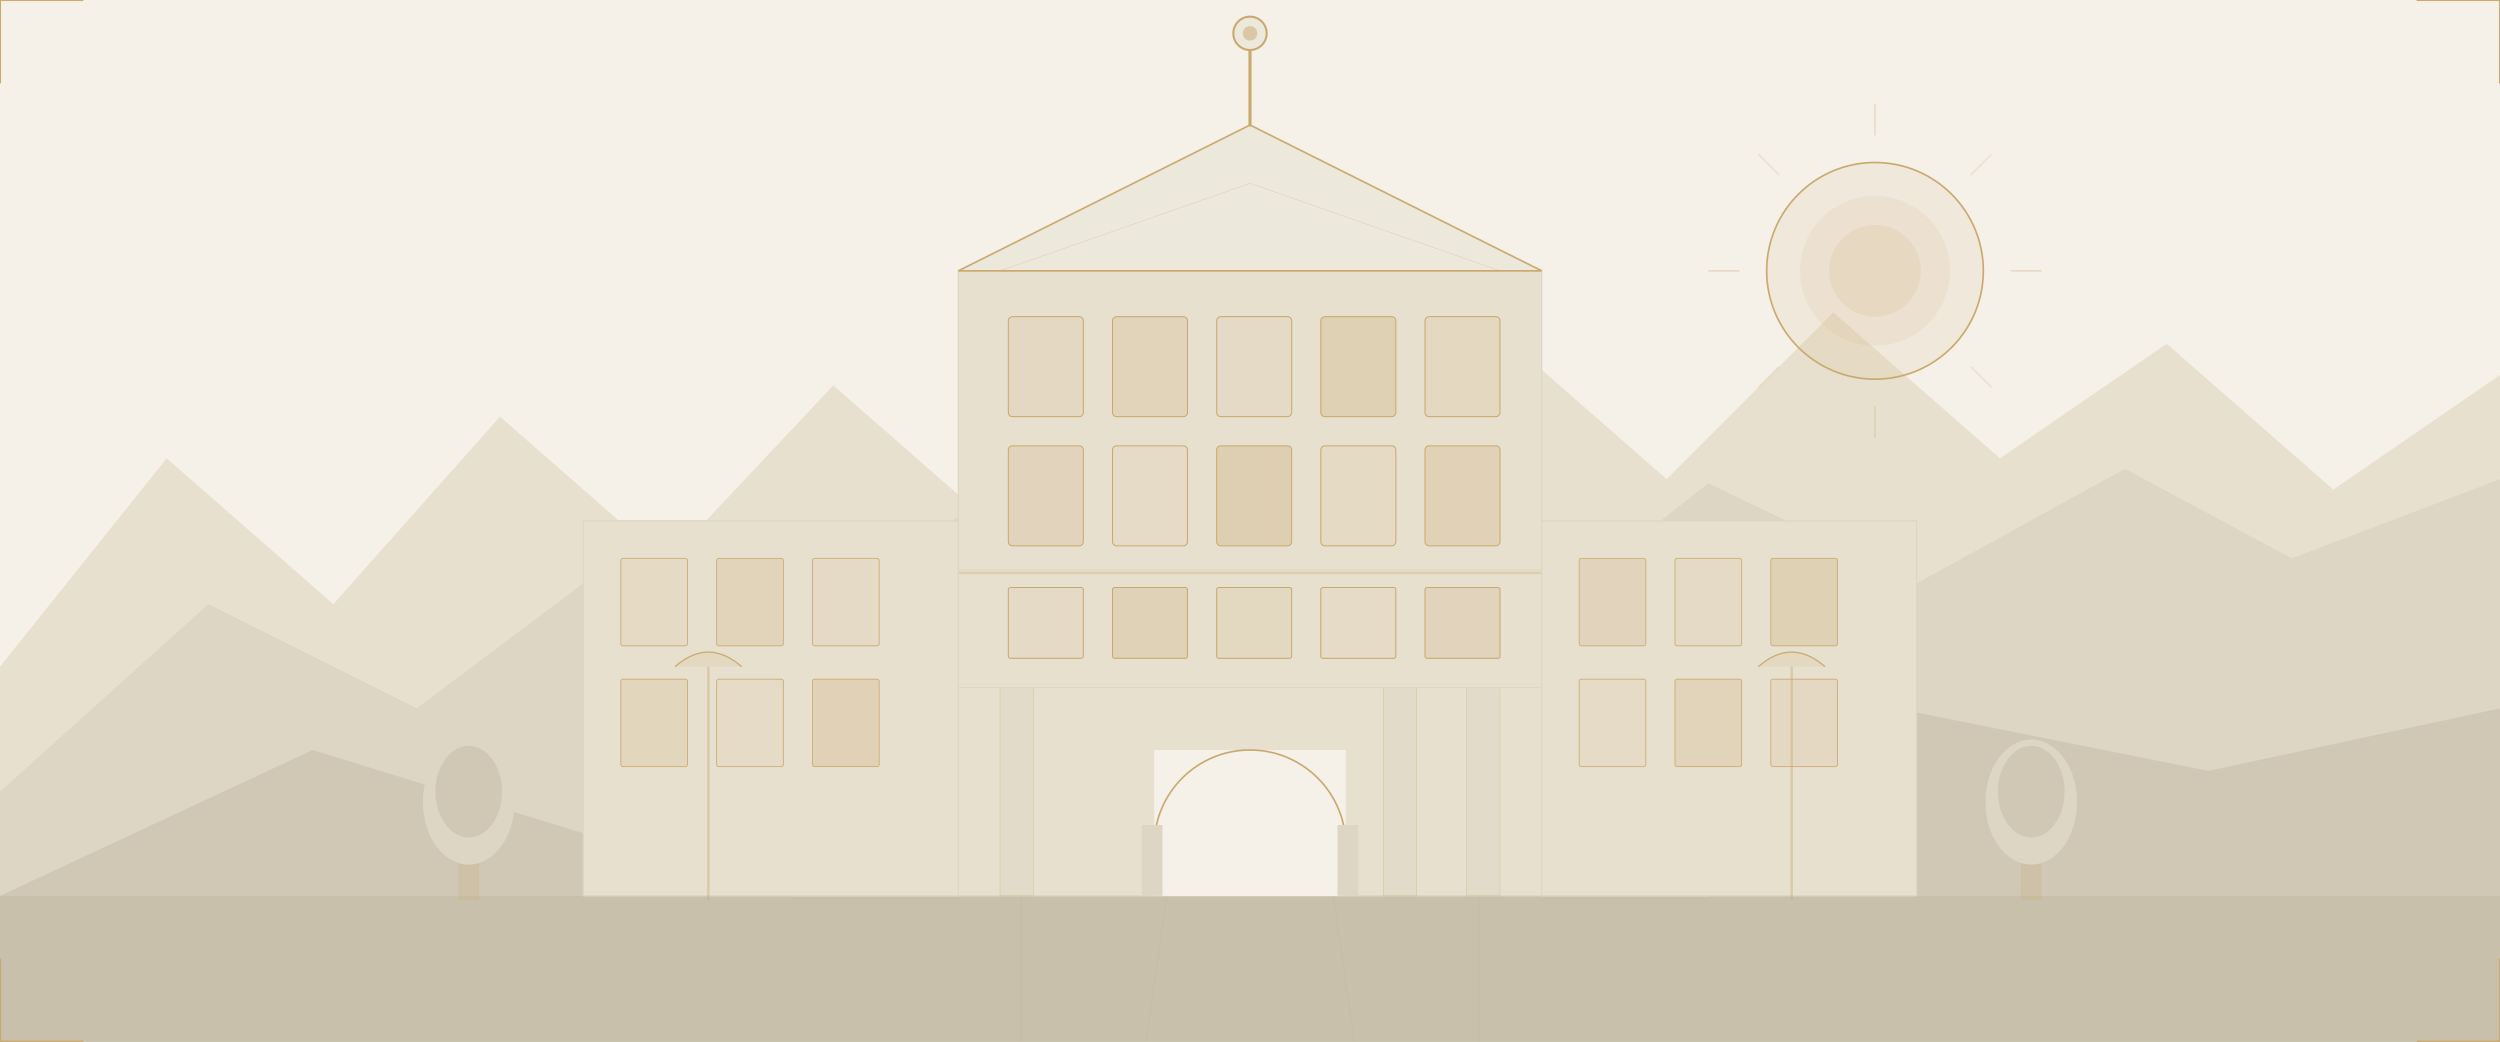
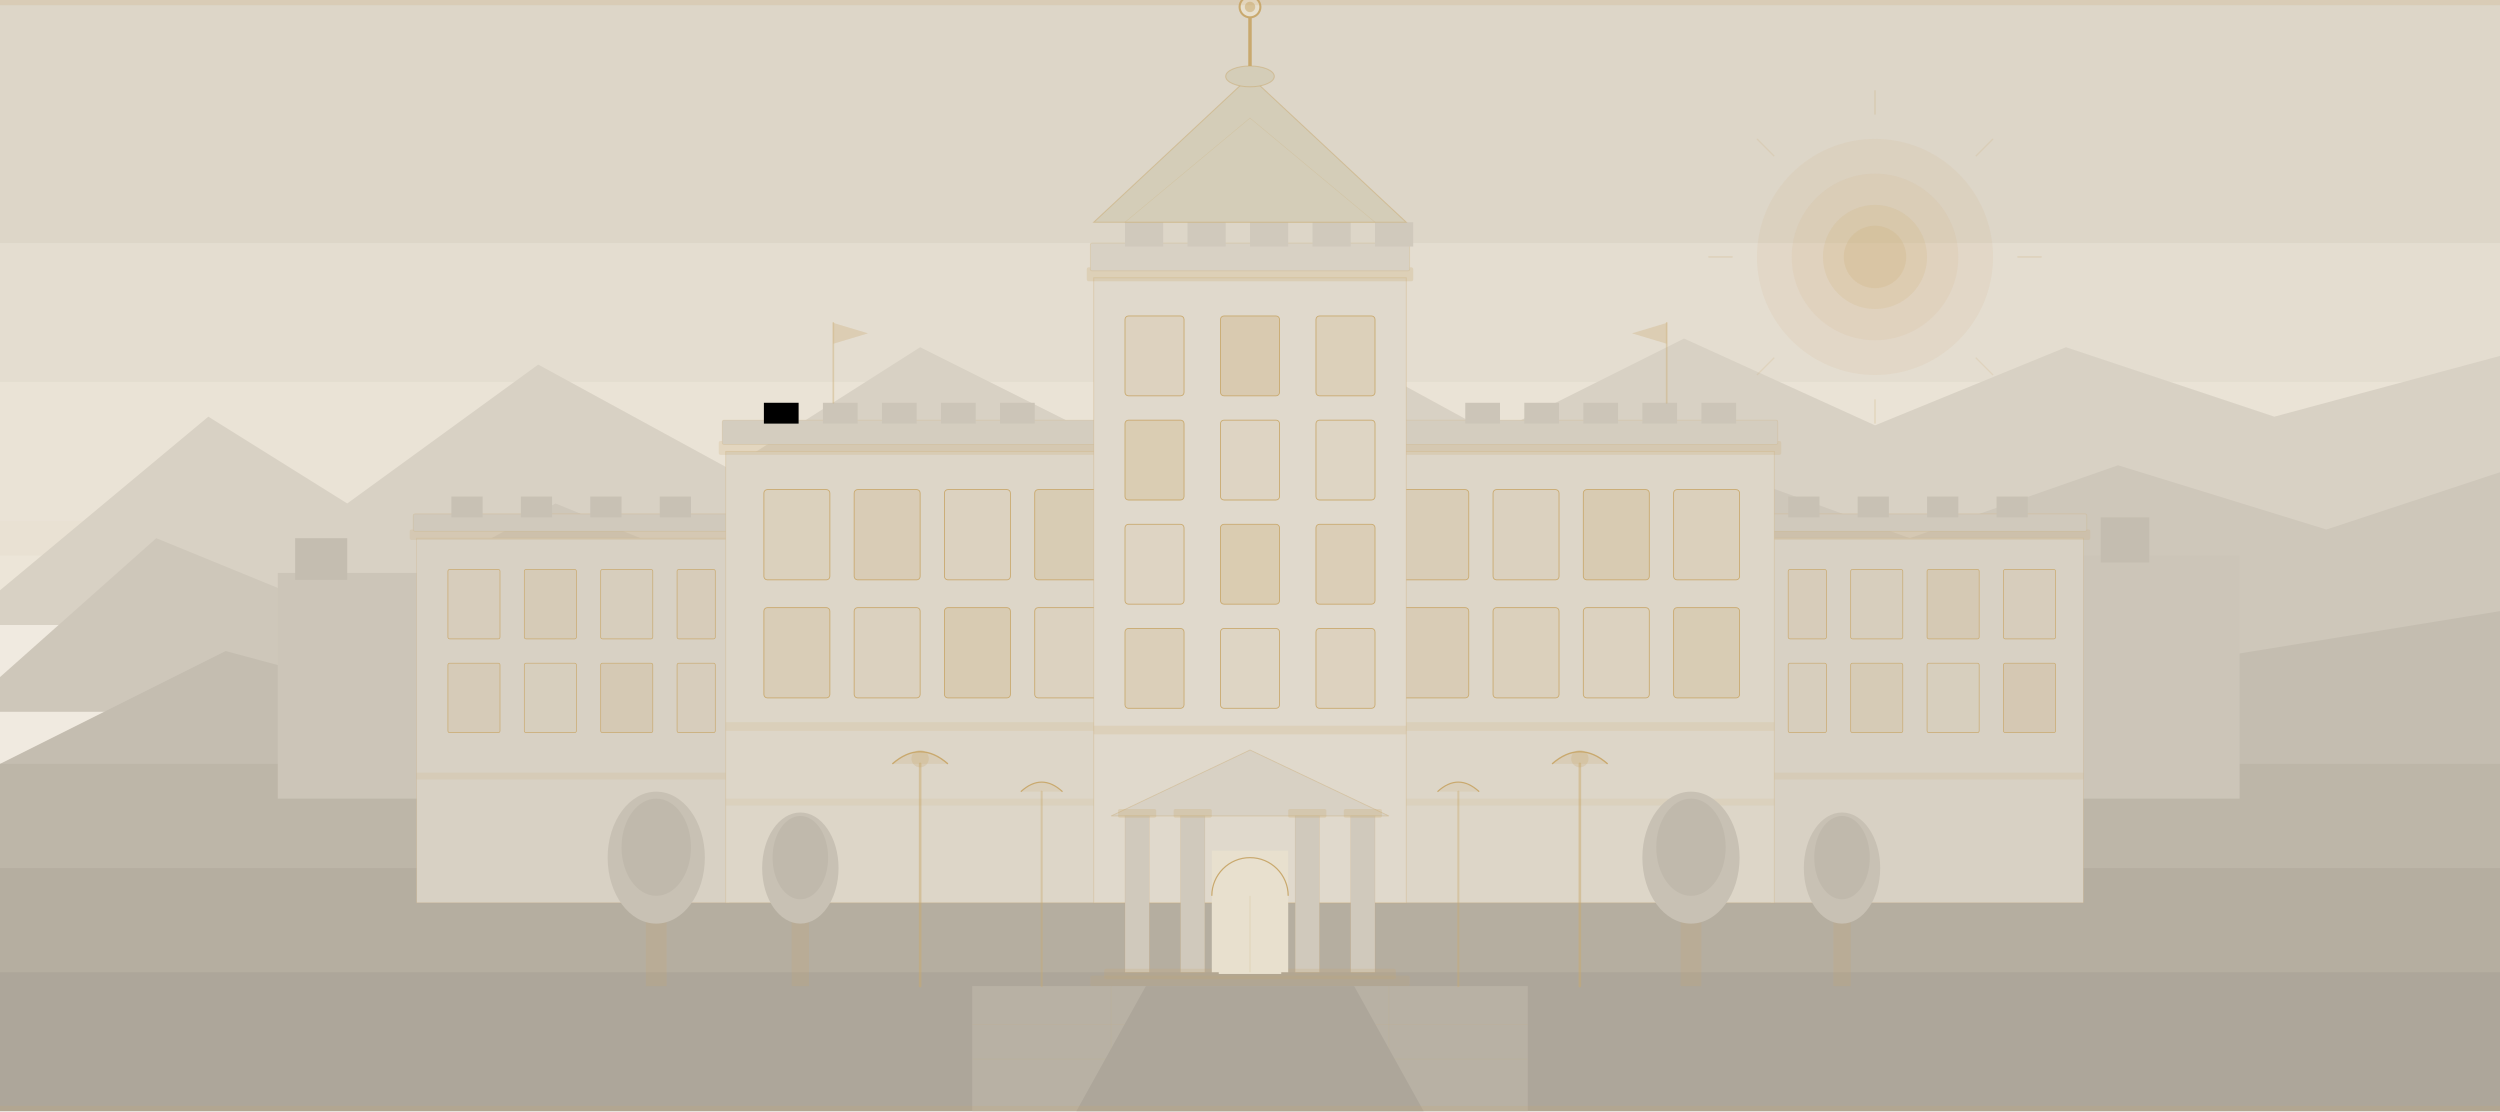
- <svg xmlns="http://www.w3.org/2000/svg" viewBox="0 0 1200 500">
-   <rect width="1200" height="500" fill="#F5F0E8" />
-   <polygon points="0,320 80,220 160,290 240,200 320,270 400,185 480,255 560,175 640,245 720,160 800,230 880,150 960,220 1040,165 1120,235 1200,180 1200,500 0,500" fill="#E8E0CF" />
-   <polygon points="0,380 100,290 200,340 300,265 380,310 460,248 560,300 640,240 740,295 820,232 920,280 1020,225 1100,268 1200,230 1200,500 0,500" fill="#DDD6C4" />
-   <polygon points="0,430 150,360 280,400 400,350 520,390 660,345 780,385 920,342 1060,370 1200,340 1200,500 0,500" fill="#D0C8B5" />
-   <rect x="0" y="430" width="1200" height="70" fill="#C8C0AA" />
-   <circle cx="900" cy="130" r="52" fill="#C9A96E" fill-opacity=".12" stroke="#C9A96E" stroke-width=".8" />
-   <circle cx="900" cy="130" r="36" fill="#C9A96E" fill-opacity=".1" />
-   <circle cx="900" cy="130" r="22" fill="#C9A96E" fill-opacity=".15" />
-   <line x1="900" y1="65" x2="900" y2="50" stroke="#C9A96E" stroke-width=".8" opacity=".3" />
-   <line x1="900" y1="195" x2="900" y2="210" stroke="#C9A96E" stroke-width=".8" opacity=".3" />
-   <line x1="835" y1="130" x2="820" y2="130" stroke="#C9A96E" stroke-width=".8" opacity=".3" />
-   <line x1="965" y1="130" x2="980" y2="130" stroke="#C9A96E" stroke-width=".8" opacity=".3" />
-   <line x1="854" y1="84" x2="844" y2="74" stroke="#C9A96E" stroke-width=".8" opacity=".2" />
-   <line x1="946" y1="176" x2="956" y2="186" stroke="#C9A96E" stroke-width=".8" opacity=".2" />
-   <line x1="946" y1="84" x2="956" y2="74" stroke="#C9A96E" stroke-width=".8" opacity=".2" />
-   <line x1="854" y1="176" x2="844" y2="186" stroke="#C9A96E" stroke-width=".8" opacity=".2" />
-   <rect x="380" y="310" width="440" height="120" fill="#E8E0CF" stroke="#DDD6C4" stroke-width=".6" />
-   <rect x="400" y="318" width="16" height="112" fill="#DDD6C4" stroke="#C9A96E" stroke-width=".3" opacity=".5" />
-   <rect x="440" y="318" width="16" height="112" fill="#DDD6C4" stroke="#C9A96E" stroke-width=".3" opacity=".5" />
-   <rect x="480" y="318" width="16" height="112" fill="#DDD6C4" stroke="#C9A96E" stroke-width=".3" opacity=".5" />
-   <rect x="744" y="318" width="16" height="112" fill="#DDD6C4" stroke="#C9A96E" stroke-width=".3" opacity=".5" />
-   <rect x="704" y="318" width="16" height="112" fill="#DDD6C4" stroke="#C9A96E" stroke-width=".3" opacity=".5" />
-   <rect x="664" y="318" width="16" height="112" fill="#DDD6C4" stroke="#C9A96E" stroke-width=".3" opacity=".5" />
-   <rect x="460" y="130" width="280" height="200" fill="#E8E0CF" stroke="#DDD6C4" stroke-width=".6" />
-   <rect x="484" y="152" width="36" height="48" rx="2" fill="#C9A96E" fill-opacity=".14" stroke="#C9A96E" stroke-width=".5" />
-   <rect x="534" y="152" width="36" height="48" rx="2" fill="#C9A96E" fill-opacity=".22" stroke="#C9A96E" stroke-width=".5" />
-   <rect x="584" y="152" width="36" height="48" rx="2" fill="#C9A96E" fill-opacity=".1" stroke="#C9A96E" stroke-width=".5" />
-   <rect x="634" y="152" width="36" height="48" rx="2" fill="#C9A96E" fill-opacity=".28" stroke="#C9A96E" stroke-width=".5" />
-   <rect x="684" y="152" width="36" height="48" rx="2" fill="#C9A96E" fill-opacity=".16" stroke="#C9A96E" stroke-width=".5" />
-   <rect x="484" y="214" width="36" height="48" rx="2" fill="#C9A96E" fill-opacity=".2" stroke="#C9A96E" stroke-width=".5" />
-   <rect x="534" y="214" width="36" height="48" rx="2" fill="#C9A96E" fill-opacity=".08" stroke="#C9A96E" stroke-width=".5" />
-   <rect x="584" y="214" width="36" height="48" rx="2" fill="#C9A96E" fill-opacity=".3" stroke="#C9A96E" stroke-width=".5" />
-   <rect x="634" y="214" width="36" height="48" rx="2" fill="#C9A96E" fill-opacity=".12" stroke="#C9A96E" stroke-width=".5" />
-   <rect x="684" y="214" width="36" height="48" rx="2" fill="#C9A96E" fill-opacity=".24" stroke="#C9A96E" stroke-width=".5" />
-   <line x1="460" y1="275" x2="740" y2="275" stroke="#C9A96E" stroke-width=".6" opacity=".4" />
-   <rect x="460" y="273" width="280" height="3" fill="#C9A96E" fill-opacity=".1" />
-   <rect x="484" y="282" width="36" height="34" rx="1" fill="#C9A96E" fill-opacity=".1" stroke="#C9A96E" stroke-width=".5" />
-   <rect x="534" y="282" width="36" height="34" rx="1" fill="#C9A96E" fill-opacity=".25" stroke="#C9A96E" stroke-width=".5" />
-   <rect x="584" y="282" width="36" height="34" rx="1" fill="#C9A96E" fill-opacity=".15" stroke="#C9A96E" stroke-width=".5" />
-   <rect x="634" y="282" width="36" height="34" rx="1" fill="#C9A96E" fill-opacity=".08" stroke="#C9A96E" stroke-width=".5" />
-   <rect x="684" y="282" width="36" height="34" rx="1" fill="#C9A96E" fill-opacity=".2" stroke="#C9A96E" stroke-width=".5" />
-   <polygon points="600,60 460,130 740,130" fill="#EDE8DC" stroke="#C9A96E" stroke-width=".8" />
-   <polygon points="600,88 480,130 720,130" fill="none" stroke="#C9A96E" stroke-width=".3" opacity=".35" />
-   <line x1="600" y1="22" x2="600" y2="60" stroke="#C9A96E" stroke-width="1.5" stroke-linecap="round" />
-   <circle cx="600" cy="16" r="8" fill="#EDE8DC" stroke="#C9A96E" stroke-width="1" />
-   <circle cx="600" cy="16" r="3.5" fill="#C9A96E" fill-opacity=".5" />
-   <rect x="280" y="250" width="180" height="180" fill="#E8E0CF" stroke="#DDD6C4" stroke-width=".6" />
-   <rect x="298" y="268" width="32" height="42" rx="1" fill="#C9A96E" fill-opacity=".12" stroke="#C9A96E" stroke-width=".4" />
-   <rect x="344" y="268" width="32" height="42" rx="1" fill="#C9A96E" fill-opacity=".22" stroke="#C9A96E" stroke-width=".4" />
-   <rect x="390" y="268" width="32" height="42" rx="1" fill="#C9A96E" fill-opacity=".1" stroke="#C9A96E" stroke-width=".4" />
-   <rect x="298" y="326" width="32" height="42" rx="1" fill="#C9A96E" fill-opacity=".18" stroke="#C9A96E" stroke-width=".4" />
-   <rect x="344" y="326" width="32" height="42" rx="1" fill="#C9A96E" fill-opacity=".08" stroke="#C9A96E" stroke-width=".4" />
-   <rect x="390" y="326" width="32" height="42" rx="1" fill="#C9A96E" fill-opacity=".24" stroke="#C9A96E" stroke-width=".4" />
-   <rect x="740" y="250" width="180" height="180" fill="#E8E0CF" stroke="#DDD6C4" stroke-width=".6" />
-   <rect x="758" y="268" width="32" height="42" rx="1" fill="#C9A96E" fill-opacity=".2" stroke="#C9A96E" stroke-width=".4" />
-   <rect x="804" y="268" width="32" height="42" rx="1" fill="#C9A96E" fill-opacity=".1" stroke="#C9A96E" stroke-width=".4" />
-   <rect x="850" y="268" width="32" height="42" rx="1" fill="#C9A96E" fill-opacity=".28" stroke="#C9A96E" stroke-width=".4" />
-   <rect x="758" y="326" width="32" height="42" rx="1" fill="#C9A96E" fill-opacity=".08" stroke="#C9A96E" stroke-width=".4" />
-   <rect x="804" y="326" width="32" height="42" rx="1" fill="#C9A96E" fill-opacity=".22" stroke="#C9A96E" stroke-width=".4" />
-   <rect x="850" y="326" width="32" height="42" rx="1" fill="#C9A96E" fill-opacity=".14" stroke="#C9A96E" stroke-width=".4" />
-   <rect x="554" y="360" width="92" height="70" fill="#F5F0E8" />
-   <path d="M554,406 A46,46 0 0,1 646,406" fill="#F5F0E8" stroke="#C9A96E" stroke-width=".8" />
-   <rect x="558" y="406" width="84" height="24" fill="#F5F0E8" />
-   <rect x="548" y="396" width="10" height="34" fill="#DDD6C4" />
-   <rect x="642" y="396" width="10" height="34" fill="#DDD6C4" />
-   <line x1="490" y1="430" x2="490" y2="500" stroke="#C9A96E" stroke-width=".4" opacity=".2" />
-   <line x1="560" y1="430" x2="550" y2="500" stroke="#C9A96E" stroke-width=".4" opacity=".2" />
-   <line x1="640" y1="430" x2="650" y2="500" stroke="#C9A96E" stroke-width=".4" opacity=".2" />
-   <line x1="710" y1="430" x2="710" y2="500" stroke="#C9A96E" stroke-width=".4" opacity=".2" />
-   <rect x="220" y="392" width="10" height="40" fill="#C9A96E" fill-opacity=".2" />
-   <ellipse cx="225" cy="385" rx="22" ry="30" fill="#DDD6C4" />
-   <ellipse cx="225" cy="380" rx="16" ry="22" fill="#D0C8B5" />
-   <rect x="970" y="392" width="10" height="40" fill="#C9A96E" fill-opacity=".2" />
-   <ellipse cx="975" cy="385" rx="22" ry="30" fill="#DDD6C4" />
-   <ellipse cx="975" cy="380" rx="16" ry="22" fill="#D0C8B5" />
-   <line x1="340" y1="432" x2="340" y2="320" stroke="#C9A96E" stroke-width="1.2" opacity=".4" />
-   <path d="M324,320 Q340,306 356,320" fill="#C9A96E" fill-opacity=".15" stroke="#C9A96E" stroke-width=".6" />
-   <line x1="860" y1="432" x2="860" y2="320" stroke="#C9A96E" stroke-width="1.2" opacity=".4" />
-   <path d="M844,320 Q860,306 876,320" fill="#C9A96E" fill-opacity=".15" stroke="#C9A96E" stroke-width=".6" />
-   <line x1="0" y1="0" x2="40" y2="0" stroke="#C9A96E" stroke-width="1" />
-   <line x1="0" y1="0" x2="0" y2="40" stroke="#C9A96E" stroke-width="1" />
-   <line x1="1200" y1="0" x2="1160" y2="0" stroke="#C9A96E" stroke-width="1" />
-   <line x1="1200" y1="0" x2="1200" y2="40" stroke="#C9A96E" stroke-width="1" />
-   <line x1="0" y1="500" x2="40" y2="500" stroke="#C9A96E" stroke-width="1" />
-   <line x1="0" y1="500" x2="0" y2="460" stroke="#C9A96E" stroke-width="1" />
-   <line x1="1200" y1="500" x2="1160" y2="500" stroke="#C9A96E" stroke-width="1" />
-   <line x1="1200" y1="500" x2="1200" y2="460" stroke="#C9A96E" stroke-width="1" />
+ <svg xmlns="http://www.w3.org/2000/svg" viewBox="0 0 1440 640">
+   <rect width="1440" height="640" fill="#F0EAE0" />
+   <rect width="1440" height="320" fill="#EAE3D6" />
+   <rect width="1440" height="220" fill="#E4DDD0" />
+   <rect width="1440" height="140" fill="#DDD6C8" />
+   <rect x="0" y="300" width="1440" height="60" fill="#E8E0D0" fill-opacity=".5" />
+   <polygon points="0,340 120,240 200,290 310,210 420,270 530,200 640,255 750,190 860,250 970,195 1080,245 1190,200 1310,240 1440,205 1440,360 0,360" fill="#D8D1C4" />
+   <polygon points="0,390 90,310 200,355 320,290 430,335 550,275 660,320 770,268 880,318 990,270 1100,310 1220,268 1340,305 1440,272 1440,410 0,410" fill="#CEC7BA" />
+   <polygon points="0,440 130,375 260,410 390,368 510,400 640,360 760,395 890,358 1020,385 1150,355 1280,378 1440,352 1440,460 0,460" fill="#C4BDB0" />
+   <rect x="0" y="440" width="1440" height="200" fill="#BDB6A8" />
+   <rect x="0" y="500" width="1440" height="140" fill="#B5AEA0" />
+   <rect x="0" y="560" width="1440" height="80" fill="#ADA69A" />
+   <circle cx="1080" cy="148" r="68" fill="#C9A96E" fill-opacity=".1" />
+   <circle cx="1080" cy="148" r="48" fill="#C9A96E" fill-opacity=".1" />
+   <circle cx="1080" cy="148" r="30" fill="#C9A96E" fill-opacity=".16" />
+   <circle cx="1080" cy="148" r="18" fill="#C9A96E" fill-opacity=".18" />
+   <line x1="1080" y1="66" x2="1080" y2="52" stroke="#C9A96E" stroke-width=".8" opacity=".25" />
+   <line x1="1080" y1="230" x2="1080" y2="244" stroke="#C9A96E" stroke-width=".8" opacity=".25" />
+   <line x1="998" y1="148" x2="984" y2="148" stroke="#C9A96E" stroke-width=".8" opacity=".25" />
+   <line x1="1162" y1="148" x2="1176" y2="148" stroke="#C9A96E" stroke-width=".8" opacity=".25" />
+   <line x1="1022" y1="90" x2="1012" y2="80" stroke="#C9A96E" stroke-width=".8" opacity=".18" />
+   <line x1="1138" y1="206" x2="1148" y2="216" stroke="#C9A96E" stroke-width=".8" opacity=".18" />
+   <line x1="1138" y1="90" x2="1148" y2="80" stroke="#C9A96E" stroke-width=".8" opacity=".18" />
+   <line x1="1022" y1="206" x2="1012" y2="216" stroke="#C9A96E" stroke-width=".8" opacity=".18" />
+   <rect x="160" y="330" width="90" height="130" fill="#CCC5B8" />
+   <rect x="170" y="310" width="30" height="24" fill="#C4BDB0" />
+   <rect x="1190" y="320" width="100" height="140" fill="#CCC5B8" />
+   <rect x="1210" y="298" width="28" height="26" fill="#C4BDB0" />
+   <rect x="240" y="310" width="180" height="210" fill="#D8D1C4" stroke="#C9A96E" stroke-width=".4" stroke-opacity=".3" />
+   <rect x="258" y="328" width="30" height="40" rx="1" fill="#C9A96E" fill-opacity=".1" stroke="#C9A96E" stroke-width=".4" />
+   <rect x="302" y="328" width="30" height="40" rx="1" fill="#C9A96E" fill-opacity=".15" stroke="#C9A96E" stroke-width=".4" />
+   <rect x="346" y="328" width="30" height="40" rx="1" fill="#C9A96E" fill-opacity=".08" stroke="#C9A96E" stroke-width=".4" />
+   <rect x="390" y="328" width="22" height="40" rx="1" fill="#C9A96E" fill-opacity=".12" stroke="#C9A96E" stroke-width=".4" />
+   <rect x="258" y="382" width="30" height="40" rx="1" fill="#C9A96E" fill-opacity=".14" stroke="#C9A96E" stroke-width=".4" />
+   <rect x="302" y="382" width="30" height="40" rx="1" fill="#C9A96E" fill-opacity=".06" stroke="#C9A96E" stroke-width=".4" />
+   <rect x="346" y="382" width="30" height="40" rx="1" fill="#C9A96E" fill-opacity=".18" stroke="#C9A96E" stroke-width=".4" />
+   <rect x="390" y="382" width="22" height="40" rx="1" fill="#C9A96E" fill-opacity=".1" stroke="#C9A96E" stroke-width=".4" />
+   <rect x="236" y="305" width="188" height="6" rx="1" fill="#C9A96E" fill-opacity=".2" />
+   <rect x="240" y="445" width="180" height="4" fill="#C9A96E" fill-opacity=".15" />
+   <rect x="238" y="296" width="184" height="10" rx="1" fill="#D0C9BC" stroke="#C9A96E" stroke-width=".4" stroke-opacity=".3" />
+   <rect x="260" y="286" width="18" height="12" fill="#C8C1B4" />
+   <rect x="300" y="286" width="18" height="12" fill="#C8C1B4" />
+   <rect x="340" y="286" width="18" height="12" fill="#C8C1B4" />
+   <rect x="380" y="286" width="18" height="12" fill="#C8C1B4" />
+   <rect x="1020" y="310" width="180" height="210" fill="#D8D1C4" stroke="#C9A96E" stroke-width=".4" stroke-opacity=".3" />
+   <rect x="1030" y="328" width="22" height="40" rx="1" fill="#C9A96E" fill-opacity=".12" stroke="#C9A96E" stroke-width=".4" />
+   <rect x="1066" y="328" width="30" height="40" rx="1" fill="#C9A96E" fill-opacity=".08" stroke="#C9A96E" stroke-width=".4" />
+   <rect x="1110" y="328" width="30" height="40" rx="1" fill="#C9A96E" fill-opacity=".18" stroke="#C9A96E" stroke-width=".4" />
+   <rect x="1154" y="328" width="30" height="40" rx="1" fill="#C9A96E" fill-opacity=".1" stroke="#C9A96E" stroke-width=".4" />
+   <rect x="1030" y="382" width="22" height="40" rx="1" fill="#C9A96E" fill-opacity=".08" stroke="#C9A96E" stroke-width=".4" />
+   <rect x="1066" y="382" width="30" height="40" rx="1" fill="#C9A96E" fill-opacity=".16" stroke="#C9A96E" stroke-width=".4" />
+   <rect x="1110" y="382" width="30" height="40" rx="1" fill="#C9A96E" fill-opacity=".06" stroke="#C9A96E" stroke-width=".4" />
+   <rect x="1154" y="382" width="30" height="40" rx="1" fill="#C9A96E" fill-opacity=".2" stroke="#C9A96E" stroke-width=".4" />
+   <rect x="1016" y="305" width="188" height="6" rx="1" fill="#C9A96E" fill-opacity=".2" />
+   <rect x="1020" y="445" width="180" height="4" fill="#C9A96E" fill-opacity=".15" />
+   <rect x="1018" y="296" width="184" height="10" rx="1" fill="#D0C9BC" stroke="#C9A96E" stroke-width=".4" stroke-opacity=".3" />
+   <rect x="1030" y="286" width="18" height="12" fill="#C8C1B4" />
+   <rect x="1070" y="286" width="18" height="12" fill="#C8C1B4" />
+   <rect x="1110" y="286" width="18" height="12" fill="#C8C1B4" />
+   <rect x="1150" y="286" width="18" height="12" fill="#C8C1B4" />
+   <rect x="418" y="260" width="604" height="260" fill="#DDD6C8" stroke="#C9A96E" stroke-width=".5" stroke-opacity=".3" />
+   <rect x="440" y="282" width="38" height="52" rx="2" fill="#C9A96E" fill-opacity=".12" stroke="#C9A96E" stroke-width=".5" />
+   <rect x="492" y="282" width="38" height="52" rx="2" fill="#C9A96E" fill-opacity=".2" stroke="#C9A96E" stroke-width=".5" />
+   <rect x="544" y="282" width="38" height="52" rx="2" fill="#C9A96E" fill-opacity=".08" stroke="#C9A96E" stroke-width=".5" />
+   <rect x="596" y="282" width="38" height="52" rx="2" fill="#C9A96E" fill-opacity=".22" stroke="#C9A96E" stroke-width=".5" />
+   <rect x="808" y="282" width="38" height="52" rx="2" fill="#C9A96E" fill-opacity=".18" stroke="#C9A96E" stroke-width=".5" />
+   <rect x="860" y="282" width="38" height="52" rx="2" fill="#C9A96E" fill-opacity=".1" stroke="#C9A96E" stroke-width=".5" />
+   <rect x="912" y="282" width="38" height="52" rx="2" fill="#C9A96E" fill-opacity=".24" stroke="#C9A96E" stroke-width=".5" />
+   <rect x="964" y="282" width="38" height="52" rx="2" fill="#C9A96E" fill-opacity=".14" stroke="#C9A96E" stroke-width=".5" />
+   <rect x="440" y="350" width="38" height="52" rx="2" fill="#C9A96E" fill-opacity=".18" stroke="#C9A96E" stroke-width=".5" />
+   <rect x="492" y="350" width="38" height="52" rx="2" fill="#C9A96E" fill-opacity=".1" stroke="#C9A96E" stroke-width=".5" />
+   <rect x="544" y="350" width="38" height="52" rx="2" fill="#C9A96E" fill-opacity=".24" stroke="#C9A96E" stroke-width=".5" />
+   <rect x="596" y="350" width="38" height="52" rx="2" fill="#C9A96E" fill-opacity=".08" stroke="#C9A96E" stroke-width=".5" />
+   <rect x="808" y="350" width="38" height="52" rx="2" fill="#C9A96E" fill-opacity=".2" stroke="#C9A96E" stroke-width=".5" />
+   <rect x="860" y="350" width="38" height="52" rx="2" fill="#C9A96E" fill-opacity=".14" stroke="#C9A96E" stroke-width=".5" />
+   <rect x="912" y="350" width="38" height="52" rx="2" fill="#C9A96E" fill-opacity=".08" stroke="#C9A96E" stroke-width=".5" />
+   <rect x="964" y="350" width="38" height="52" rx="2" fill="#C9A96E" fill-opacity=".22" stroke="#C9A96E" stroke-width=".5" />
+   <rect x="414" y="254" width="612" height="8" rx="1" fill="#C9A96E" fill-opacity=".22" />
+   <rect x="418" y="416" width="604" height="5" fill="#C9A96E" fill-opacity=".15" />
+   <rect x="418" y="460" width="604" height="4" fill="#C9A96E" fill-opacity=".12" />
+   <rect x="416" y="242" width="608" height="14" rx="1" fill="#D4CDBf" stroke="#C9A96E" stroke-width=".4" stroke-opacity=".3" />
+   <rect x="440" y="232" width="20" height="12" fill="#CCС5B8" />
+   <rect x="474" y="232" width="20" height="12" fill="#CCC5B8" />
+   <rect x="508" y="232" width="20" height="12" fill="#CCC5B8" />
+   <rect x="542" y="232" width="20" height="12" fill="#CCC5B8" />
+   <rect x="576" y="232" width="20" height="12" fill="#CCC5B8" />
+   <rect x="844" y="232" width="20" height="12" fill="#CCC5B8" />
+   <rect x="878" y="232" width="20" height="12" fill="#CCC5B8" />
+   <rect x="912" y="232" width="20" height="12" fill="#CCC5B8" />
+   <rect x="946" y="232" width="20" height="12" fill="#CCC5B8" />
+   <rect x="980" y="232" width="20" height="12" fill="#CCC5B8" />
+   <rect x="630" y="160" width="180" height="360" fill="#E0D9CC" stroke="#C9A96E" stroke-width=".5" stroke-opacity=".35" />
+   <rect x="648" y="182" width="34" height="46" rx="2" fill="#C9A96E" fill-opacity=".14" stroke="#C9A96E" stroke-width=".5" />
+   <rect x="648" y="242" width="34" height="46" rx="2" fill="#C9A96E" fill-opacity=".26" stroke="#C9A96E" stroke-width=".5" />
+   <rect x="648" y="302" width="34" height="46" rx="2" fill="#C9A96E" fill-opacity=".1" stroke="#C9A96E" stroke-width=".5" />
+   <rect x="648" y="362" width="34" height="46" rx="2" fill="#C9A96E" fill-opacity=".2" stroke="#C9A96E" stroke-width=".5" />
+   <rect x="703" y="182" width="34" height="46" rx="2" fill="#C9A96E" fill-opacity=".3" stroke="#C9A96E" stroke-width=".5" />
+   <rect x="703" y="242" width="34" height="46" rx="2" fill="#C9A96E" fill-opacity=".1" stroke="#C9A96E" stroke-width=".5" />
+   <rect x="703" y="302" width="34" height="46" rx="2" fill="#C9A96E" fill-opacity=".28" stroke="#C9A96E" stroke-width=".5" />
+   <rect x="703" y="362" width="34" height="46" rx="2" fill="#C9A96E" fill-opacity=".08" stroke="#C9A96E" stroke-width=".5" />
+   <rect x="758" y="182" width="34" height="46" rx="2" fill="#C9A96E" fill-opacity=".18" stroke="#C9A96E" stroke-width=".5" />
+   <rect x="758" y="242" width="34" height="46" rx="2" fill="#C9A96E" fill-opacity=".08" stroke="#C9A96E" stroke-width=".5" />
+   <rect x="758" y="302" width="34" height="46" rx="2" fill="#C9A96E" fill-opacity=".22" stroke="#C9A96E" stroke-width=".5" />
+   <rect x="758" y="362" width="34" height="46" rx="2" fill="#C9A96E" fill-opacity=".14" stroke="#C9A96E" stroke-width=".5" />
+   <rect x="626" y="154" width="188" height="8" rx="1" fill="#C9A96E" fill-opacity=".25" />
+   <rect x="630" y="418" width="180" height="5" fill="#C9A96E" fill-opacity=".18" />
+   <rect x="628" y="140" width="184" height="16" rx="1" fill="#D8D1C4" stroke="#C9A96E" stroke-width=".4" stroke-opacity=".35" />
+   <rect x="648" y="128" width="22" height="14" fill="#D0C9BC" />
+   <rect x="684" y="128" width="22" height="14" fill="#D0C9BC" />
+   <rect x="720" y="128" width="22" height="14" fill="#D0C9BC" />
+   <rect x="756" y="128" width="22" height="14" fill="#D0C9BC" />
+   <rect x="792" y="128" width="22" height="14" fill="#D0C9BC" />
+   <polygon points="720,44 630,128 810,128" fill="#D4CDB8" stroke="#C9A96E" stroke-width=".6" stroke-opacity=".5" />
+   <polygon points="720,68 648,128 792,128" fill="none" stroke="#C9A96E" stroke-width=".3" opacity=".3" />
+   <line x1="720" y1="4" x2="720" y2="44" stroke="#C9A96E" stroke-width="2" stroke-linecap="round" />
+   <circle cx="720" cy="4" r="6" fill="#E8E0CE" stroke="#C9A96E" stroke-width="1.2" />
+   <circle cx="720" cy="4" r="3" fill="#C9A96E" fill-opacity=".55" />
+   <ellipse cx="720" cy="44" rx="14" ry="6" fill="#D4CDB8" stroke="#C9A96E" stroke-width=".6" stroke-opacity=".5" />
+   <polygon points="720,432 640,470 800,470" fill="#D8D1C4" stroke="#C9A96E" stroke-width=".5" stroke-opacity=".4" />
+   <rect x="648" y="470" width="14" height="90" fill="#D0C9BC" stroke="#C9A96E" stroke-width=".3" stroke-opacity=".3" />
+   <rect x="680" y="470" width="14" height="90" fill="#D0C9BC" stroke="#C9A96E" stroke-width=".3" stroke-opacity=".3" />
+   <rect x="746" y="470" width="14" height="90" fill="#D0C9BC" stroke="#C9A96E" stroke-width=".3" stroke-opacity=".3" />
+   <rect x="778" y="470" width="14" height="90" fill="#D0C9BC" stroke="#C9A96E" stroke-width=".3" stroke-opacity=".3" />
+   <rect x="644" y="466" width="22" height="5" rx="1" fill="#C9A96E" fill-opacity=".25" />
+   <rect x="676" y="466" width="22" height="5" rx="1" fill="#C9A96E" fill-opacity=".25" />
+   <rect x="742" y="466" width="22" height="5" rx="1" fill="#C9A96E" fill-opacity=".25" />
+   <rect x="774" y="466" width="22" height="5" rx="1" fill="#C9A96E" fill-opacity=".25" />
+   <rect x="636" y="558" width="168" height="6" rx="1" fill="#C9A96E" fill-opacity=".2" />
+   <rect x="628" y="562" width="184" height="6" rx="1" fill="#C9A96E" fill-opacity=".15" />
+   <rect x="698" y="490" width="44" height="70" rx="0" fill="#E8E0CE" />
+   <path d="M698,516 A22,22 0 0,1 742,516" fill="#E8E0CE" stroke="#C9A96E" stroke-width=".7" />
+   <rect x="702" y="517" width="36" height="44" fill="#E8E0CE" />
+   <line x1="720" y1="516" x2="720" y2="560" stroke="#C9A96E" stroke-width=".4" opacity=".3" />
+   <rect x="560" y="568" width="320" height="72" fill="#B8B1A4" />
+   <line x1="560" y1="590" x2="880" y2="590" stroke="#C9A96E" stroke-width=".3" opacity=".2" />
+   <line x1="560" y1="610" x2="880" y2="610" stroke="#C9A96E" stroke-width=".3" opacity=".2" />
+   <line x1="640" y1="568" x2="640" y2="640" stroke="#C9A96E" stroke-width=".3" opacity=".2" />
+   <line x1="720" y1="568" x2="720" y2="640" stroke="#C9A96E" stroke-width=".3" opacity=".2" />
+   <line x1="800" y1="568" x2="800" y2="640" stroke="#C9A96E" stroke-width=".3" opacity=".2" />
+   <polygon points="660,568 780,568 820,640 620,640" fill="#ADA69A" />
+   <rect x="372" y="502" width="12" height="66" fill="#C9A96E" fill-opacity=".2" />
+   <ellipse cx="378" cy="494" rx="28" ry="38" fill="#C8C1B4" />
+   <ellipse cx="378" cy="488" rx="20" ry="28" fill="#C0B9AC" />
+   <rect x="456" y="508" width="10" height="60" fill="#C9A96E" fill-opacity=".2" />
+   <ellipse cx="461" cy="500" rx="22" ry="32" fill="#C8C1B4" />
+   <ellipse cx="461" cy="494" rx="16" ry="24" fill="#C0B9AC" />
+   <rect x="968" y="502" width="12" height="66" fill="#C9A96E" fill-opacity=".2" />
+   <ellipse cx="974" cy="494" rx="28" ry="38" fill="#C8C1B4" />
+   <ellipse cx="974" cy="488" rx="20" ry="28" fill="#C0B9AC" />
+   <rect x="1056" y="508" width="10" height="60" fill="#C9A96E" fill-opacity=".2" />
+   <ellipse cx="1061" cy="500" rx="22" ry="32" fill="#C8C1B4" />
+   <ellipse cx="1061" cy="494" rx="16" ry="24" fill="#C0B9AC" />
+   <line x1="530" y1="568" x2="530" y2="440" stroke="#C9A96E" stroke-width="1.5" stroke-linecap="round" opacity=".5" />
+   <path d="M514,440 Q530,426 546,440" fill="#C9A96E" fill-opacity=".18" stroke="#C9A96E" stroke-width=".8" />
+   <circle cx="530" cy="437" r="5" fill="#C9A96E" fill-opacity=".25" />
+   <line x1="600" y1="568" x2="600" y2="456" stroke="#C9A96E" stroke-width="1.2" stroke-linecap="round" opacity=".4" />
+   <path d="M588,456 Q600,445 612,456" fill="#C9A96E" fill-opacity=".15" stroke="#C9A96E" stroke-width=".7" />
+   <line x1="910" y1="568" x2="910" y2="440" stroke="#C9A96E" stroke-width="1.5" stroke-linecap="round" opacity=".5" />
+   <path d="M894,440 Q910,426 926,440" fill="#C9A96E" fill-opacity=".18" stroke="#C9A96E" stroke-width=".8" />
+   <circle cx="910" cy="437" r="5" fill="#C9A96E" fill-opacity=".25" />
+   <line x1="840" y1="568" x2="840" y2="456" stroke="#C9A96E" stroke-width="1.2" stroke-linecap="round" opacity=".4" />
+   <path d="M828,456 Q840,445 852,456" fill="#C9A96E" fill-opacity=".15" stroke="#C9A96E" stroke-width=".7" />
+   <line x1="480" y1="232" x2="480" y2="186" stroke="#C9A96E" stroke-width="1" stroke-linecap="round" opacity=".4" />
+   <polygon points="480,186 500,192 480,198" fill="#C9A96E" fill-opacity=".3" />
+   <line x1="960" y1="232" x2="960" y2="186" stroke="#C9A96E" stroke-width="1" stroke-linecap="round" opacity=".4" />
+   <polygon points="960,186 940,192 960,198" fill="#C9A96E" fill-opacity=".3" />
+   <rect x="0" y="0" width="1440" height="3" fill="#C9A96E" fill-opacity=".2" />
+   <rect x="0" y="637" width="1440" height="3" fill="#C9A96E" fill-opacity=".2" />
</svg>
